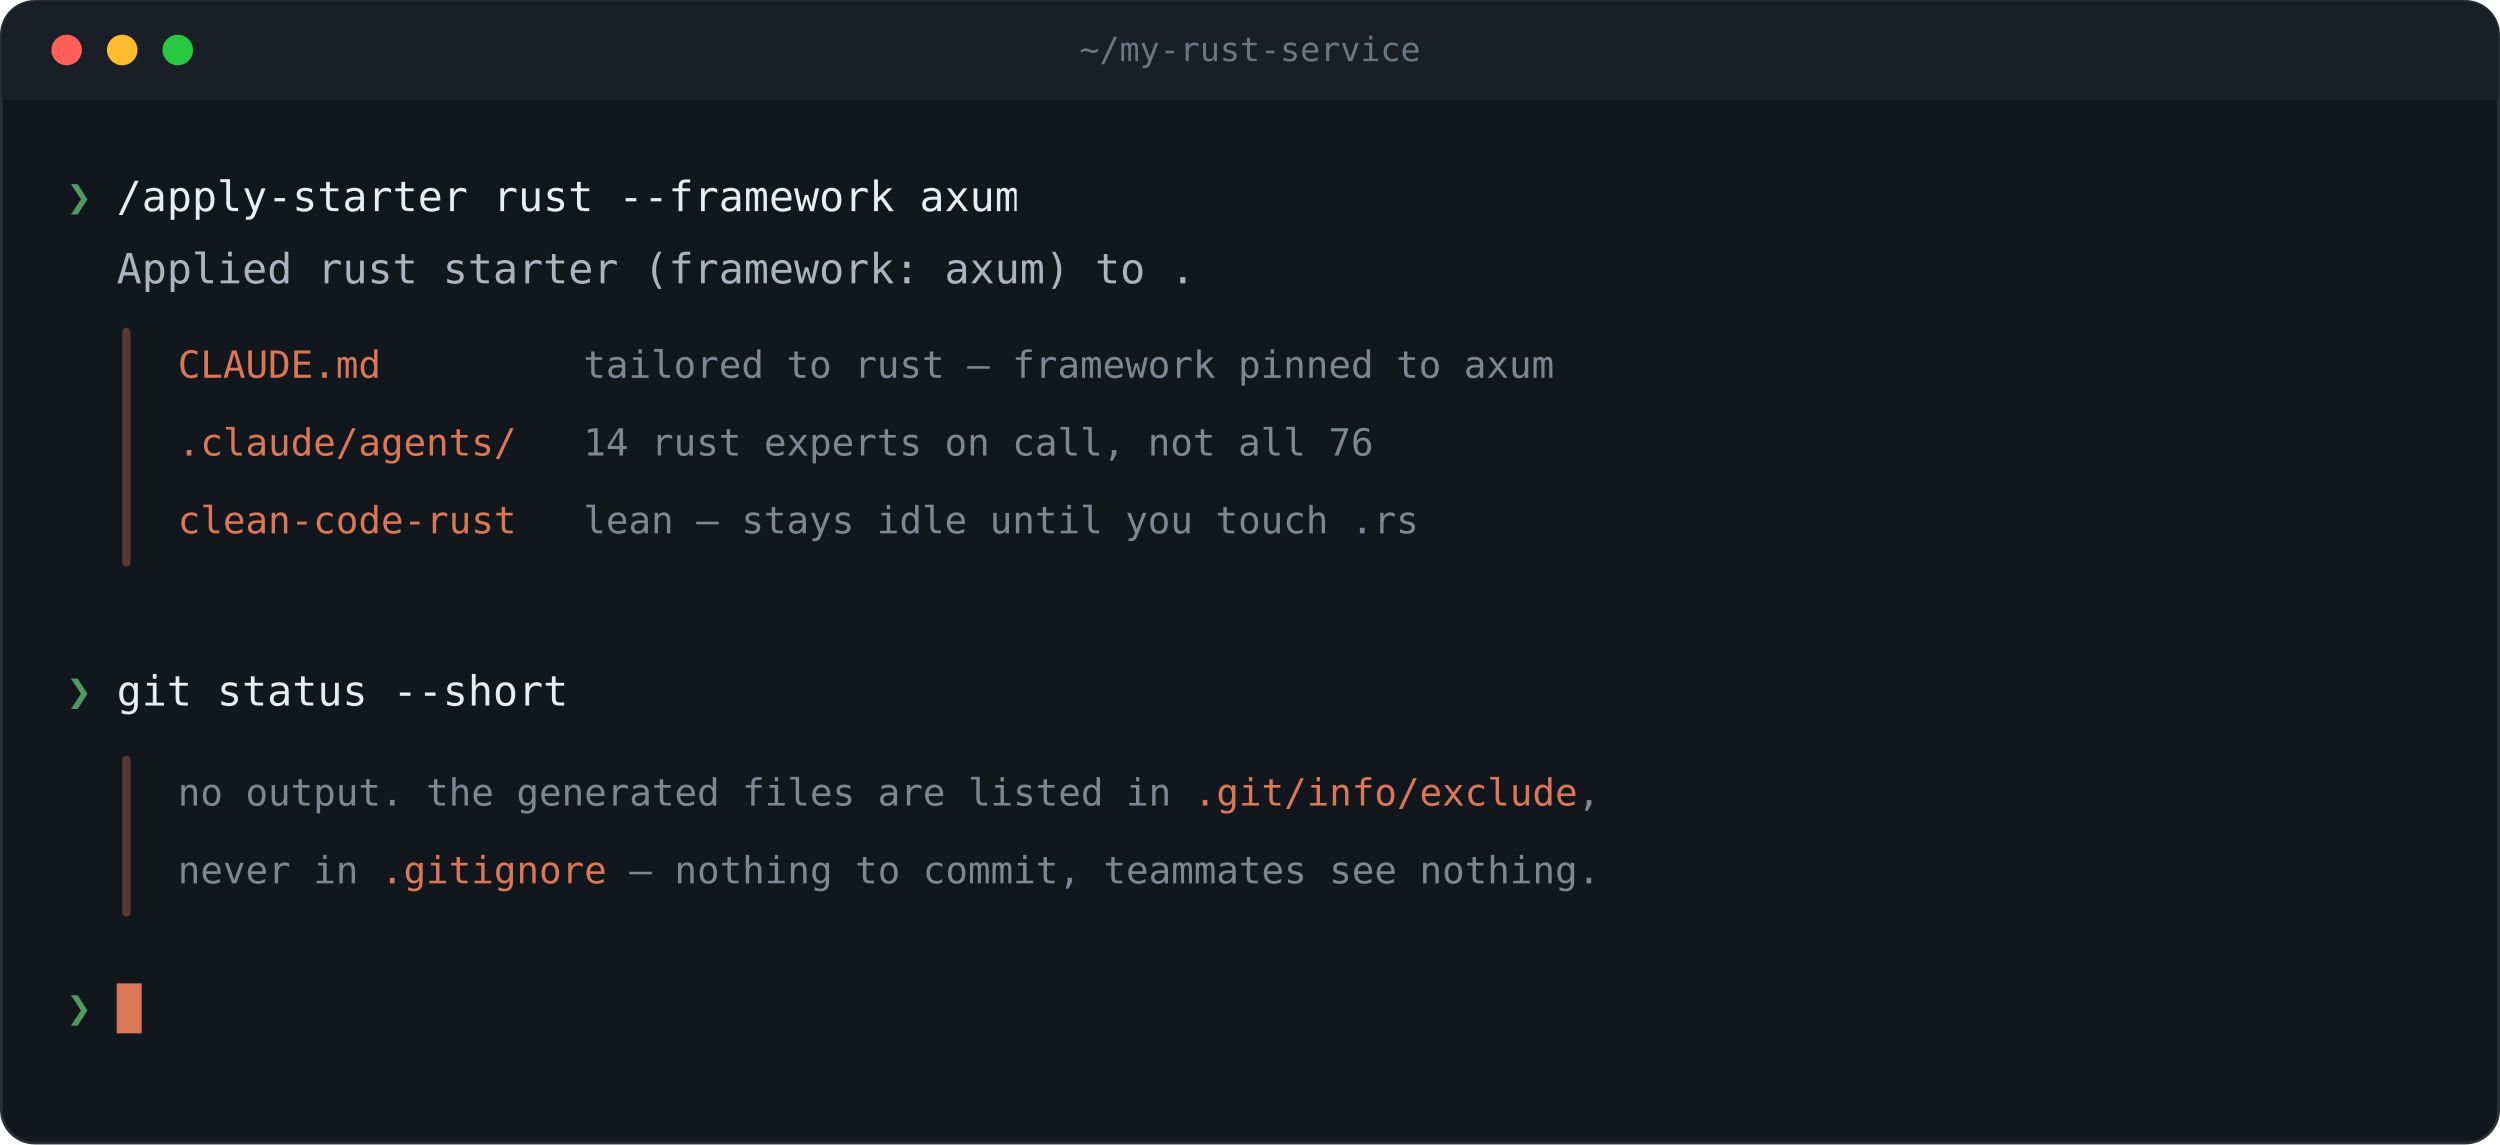
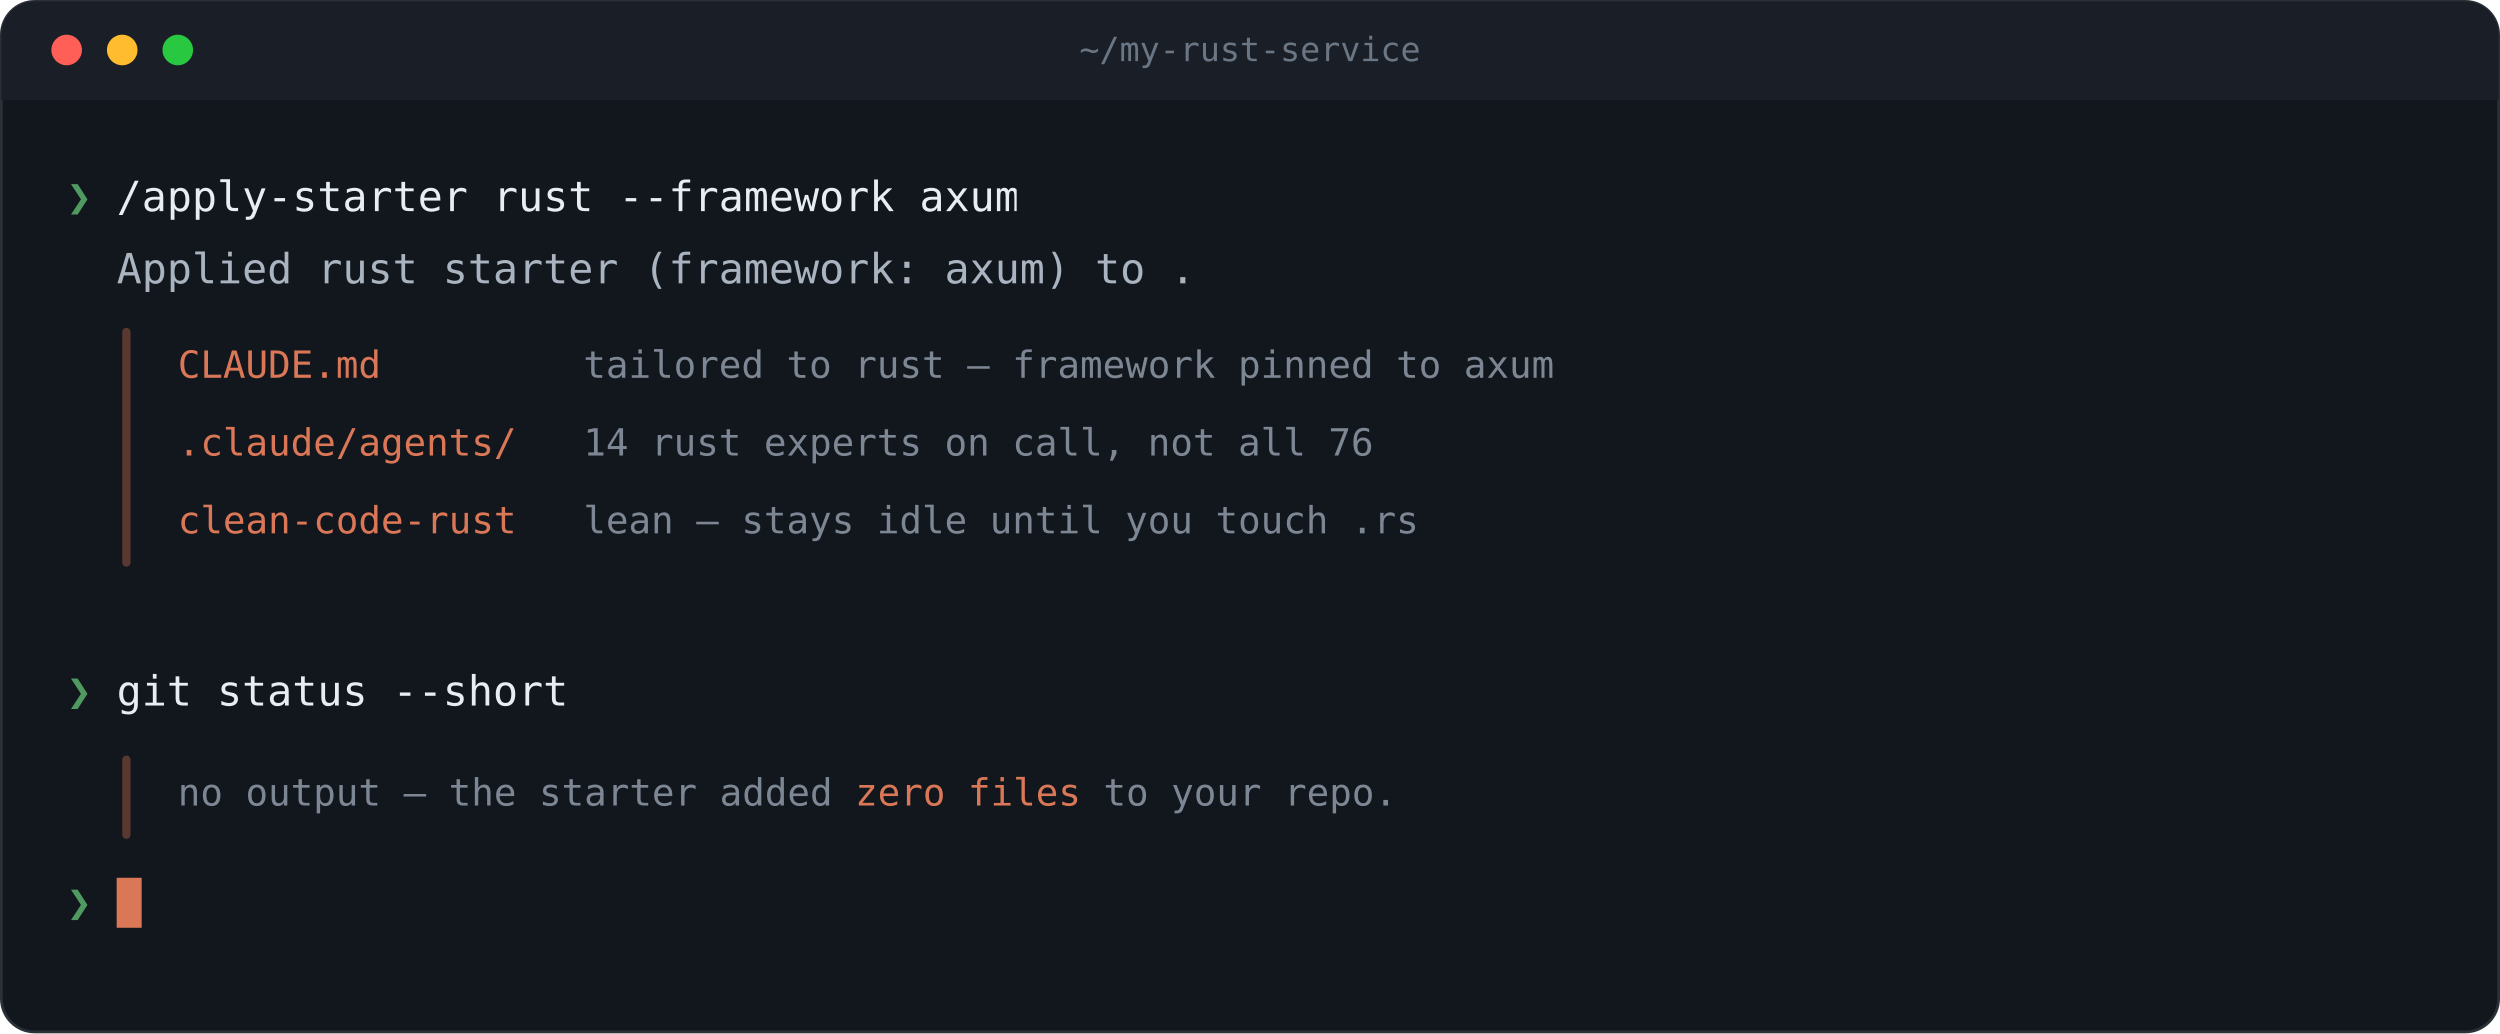
- <svg xmlns="http://www.w3.org/2000/svg" viewBox="0 0 900 412" width="900" height="412" role="img" aria-label="Terminal demo. Running /apply-starter rust --framework axum prints 'Applied rust starter (framework: axum) to .' It writes a CLAUDE.md with the framework pinned to axum, activates 14 stack-specific agents out of a 76-agent library, and arms the clean-code-rust depth skill which stays idle until you touch Rust code. Running git status --short then prints nothing, because the generated files are listed in .git/info/exclude rather than .gitignore, so they are never committed and teammates never see them.">
+ <svg xmlns="http://www.w3.org/2000/svg" viewBox="0 0 900 372" width="900" height="372" role="img" aria-label="Terminal demo. Running /apply-starter rust --framework axum prints 'Applied rust starter (framework: axum) to .' It writes a CLAUDE.md with the framework pinned to axum, activates 14 stack-specific agents out of a 76-agent library, and arms the clean-code-rust depth skill which stays idle until you touch Rust code. Running git status --short then prints nothing, because the starter adds zero files to your repo.">
  <defs>
    <style>
      .win  { fill:#12161d; stroke:#2a3038; stroke-width:1 }
      .bar  { fill:#1a1f27 }
      .ttl  { fill:#6b7684; font:400 12px ui-monospace,SFMono-Regular,Menlo,Consolas,monospace }
      .mono { font:400 15px ui-monospace,SFMono-Regular,Menlo,Consolas,monospace; white-space:pre }
      .ann  { font:400 13.5px ui-monospace,SFMono-Regular,Menlo,Consolas,monospace }
      .ps1  { fill:#4F9A61 }
      .cmd  { fill:#e6edf3 }
      .out  { fill:#a9b4c0 }
      .key  { fill:#D97757 }
      .des  { fill:#7d8794 }
      .rule { fill:#D97757; opacity:.35 }
      .cur  { fill:#D97757 }

      @keyframes t1 {0%,1.7%{width:0}   11.7%,92%{width:324px} 97%,100%{width:324px}}
      @keyframes x1 {0%,1.7%{x:42px}    11.7%,92%{x:366px}     97%,100%{x:366px}}
      @keyframes c1 {0%,1.6%{opacity:0} 1.7%,11.7%{opacity:1}  11.8%,100%{opacity:0}}
      @keyframes t2 {0%,25.6%{width:0}  30.6%,92%{width:162px} 97%,100%{width:162px}}
      @keyframes x2 {0%,25.6%{x:42px}   30.6%,92%{x:204px}     97%,100%{x:204px}}
      @keyframes c2 {0%,25.5%{opacity:0}25.6%,30.6%{opacity:1} 30.7%,100%{opacity:0}}

      @keyframes r1{0%,1.6%{opacity:0} 1.7%,92%{opacity:1} 97%,100%{opacity:0}}
      @keyframes r2{0%,13.2%{opacity:0}13.3%,92%{opacity:1}97%,100%{opacity:0}}
      @keyframes r3{0%,16.0%{opacity:0}16.1%,92%{opacity:1}97%,100%{opacity:0}}
      @keyframes r4{0%,18.2%{opacity:0}18.3%,92%{opacity:1}97%,100%{opacity:0}}
      @keyframes r5{0%,20.5%{opacity:0}20.6%,92%{opacity:1}97%,100%{opacity:0}}
      @keyframes r6{0%,25.5%{opacity:0}25.6%,92%{opacity:1}97%,100%{opacity:0}}
      @keyframes r7{0%,33.2%{opacity:0}33.3%,92%{opacity:1}97%,100%{opacity:0}}
      @keyframes r8{0%,35.5%{opacity:0}35.6%,92%{opacity:1}97%,100%{opacity:0}}
      @keyframes r9{0%,38.8%{opacity:0}38.9%,92%{opacity:1}97%,100%{opacity:0}}
      @keyframes blink{0%,49%{opacity:1} 50%,100%{opacity:0}}

      #clip1 rect{animation:t1 18s steps(36,end) infinite}
      #clip2 rect{animation:t2 18s steps(18,end) infinite}
      .cur1{animation:x1 18s steps(36,end) infinite, c1 18s linear infinite}
      .cur2{animation:x2 18s steps(18,end) infinite, c2 18s linear infinite}
      .a1{animation:r1 18s linear infinite} .a2{animation:r2 18s linear infinite}
      .a3{animation:r3 18s linear infinite} .a4{animation:r4 18s linear infinite}
      .a5{animation:r5 18s linear infinite} .a6{animation:r6 18s linear infinite}
      .a7{animation:r7 18s linear infinite} .a8{animation:r8 18s linear infinite}
      .a9{animation:r9 18s linear infinite} .blinker{animation:blink 1.06s steps(1,end) infinite}
    </style>
    <clipPath id="clip1">
      <rect x="42" y="58" width="324" height="24" />
    </clipPath>
    <clipPath id="clip2">
      <rect x="42" y="236" width="162" height="24" />
    </clipPath>
  </defs>
-   <rect class="win" x="0.5" y="0.5" width="899" height="411" rx="12" />
+   <rect class="win" x="0.5" y="0.5" width="899" height="371" rx="12" />
  <path class="bar" d="M0.5 12.5a12 12 0 0 1 12-12h875a12 12 0 0 1 12 12V36H0.5Z" />
  <circle cx="24" cy="18" r="5.5" fill="#ff5f57" />
  <circle cx="44" cy="18" r="5.5" fill="#febc2e" />
  <circle cx="64" cy="18" r="5.5" fill="#28c840" />
  <text class="ttl" x="450" y="22" text-anchor="middle">~/my-rust-service</text>
  <g class="mono">
    <text class="ps1 a1" x="24" y="76">❯</text>
    <g clip-path="url(#clip1)">
      <text class="cmd" x="42" y="76" textLength="324" lengthAdjust="spacing">/apply-starter rust --framework axum</text>
    </g>
    <rect class="cur cur1" x="42" y="62" width="9" height="18" opacity="0" />
    <text class="out a2" x="42" y="102">Applied rust starter (framework: axum) to .</text>
  </g>
  <rect class="rule a3" x="44" y="118" width="3" height="86" rx="1.5" />
  <g class="ann">
    <text class="key a3" x="64" y="136">CLAUDE.md</text>
    <text class="des a3" x="210" y="136">tailored to rust — framework pinned to axum</text>
    <text class="key a4" x="64" y="164">.claude/agents/</text>
    <text class="des a4" x="210" y="164">14 rust experts on call, not all 76</text>
    <text class="key a5" x="64" y="192">clean-code-rust</text>
    <text class="des a5" x="210" y="192">lean — stays idle until you touch .rs</text>
  </g>
  <g class="mono">
    <text class="ps1 a6" x="24" y="254">❯</text>
    <g clip-path="url(#clip2)">
      <text class="cmd" x="42" y="254" textLength="162" lengthAdjust="spacing">git status --short</text>
    </g>
    <rect class="cur cur2" x="42" y="240" width="9" height="18" opacity="0" />
  </g>
-   <rect class="rule a7" x="44" y="272" width="3" height="58" rx="1.5" />
+   <rect class="rule a7" x="44" y="272" width="3" height="30" rx="1.5" />
  <g class="ann">
-     <text class="des a7" x="64" y="290">no output. the generated files are listed in <tspan class="key">.git/info/exclude</tspan>,</text>
-     <text class="des a8" x="64" y="318">never in <tspan class="key">.gitignore</tspan> — nothing to commit, teammates see nothing.</text>
+     <text class="des a7" x="64" y="290">no output — the starter added <tspan class="key">zero files</tspan> to your repo.</text>
  </g>
  <g class="mono">
-     <text class="ps1 a9" x="24" y="368">❯</text>
+     <text class="ps1 a9" x="24" y="330">❯</text>
    <g class="a9">
-       <rect class="cur blinker" x="42" y="354" width="9" height="18" />
+       <rect class="cur blinker" x="42" y="316" width="9" height="18" />
    </g>
  </g>
</svg>
